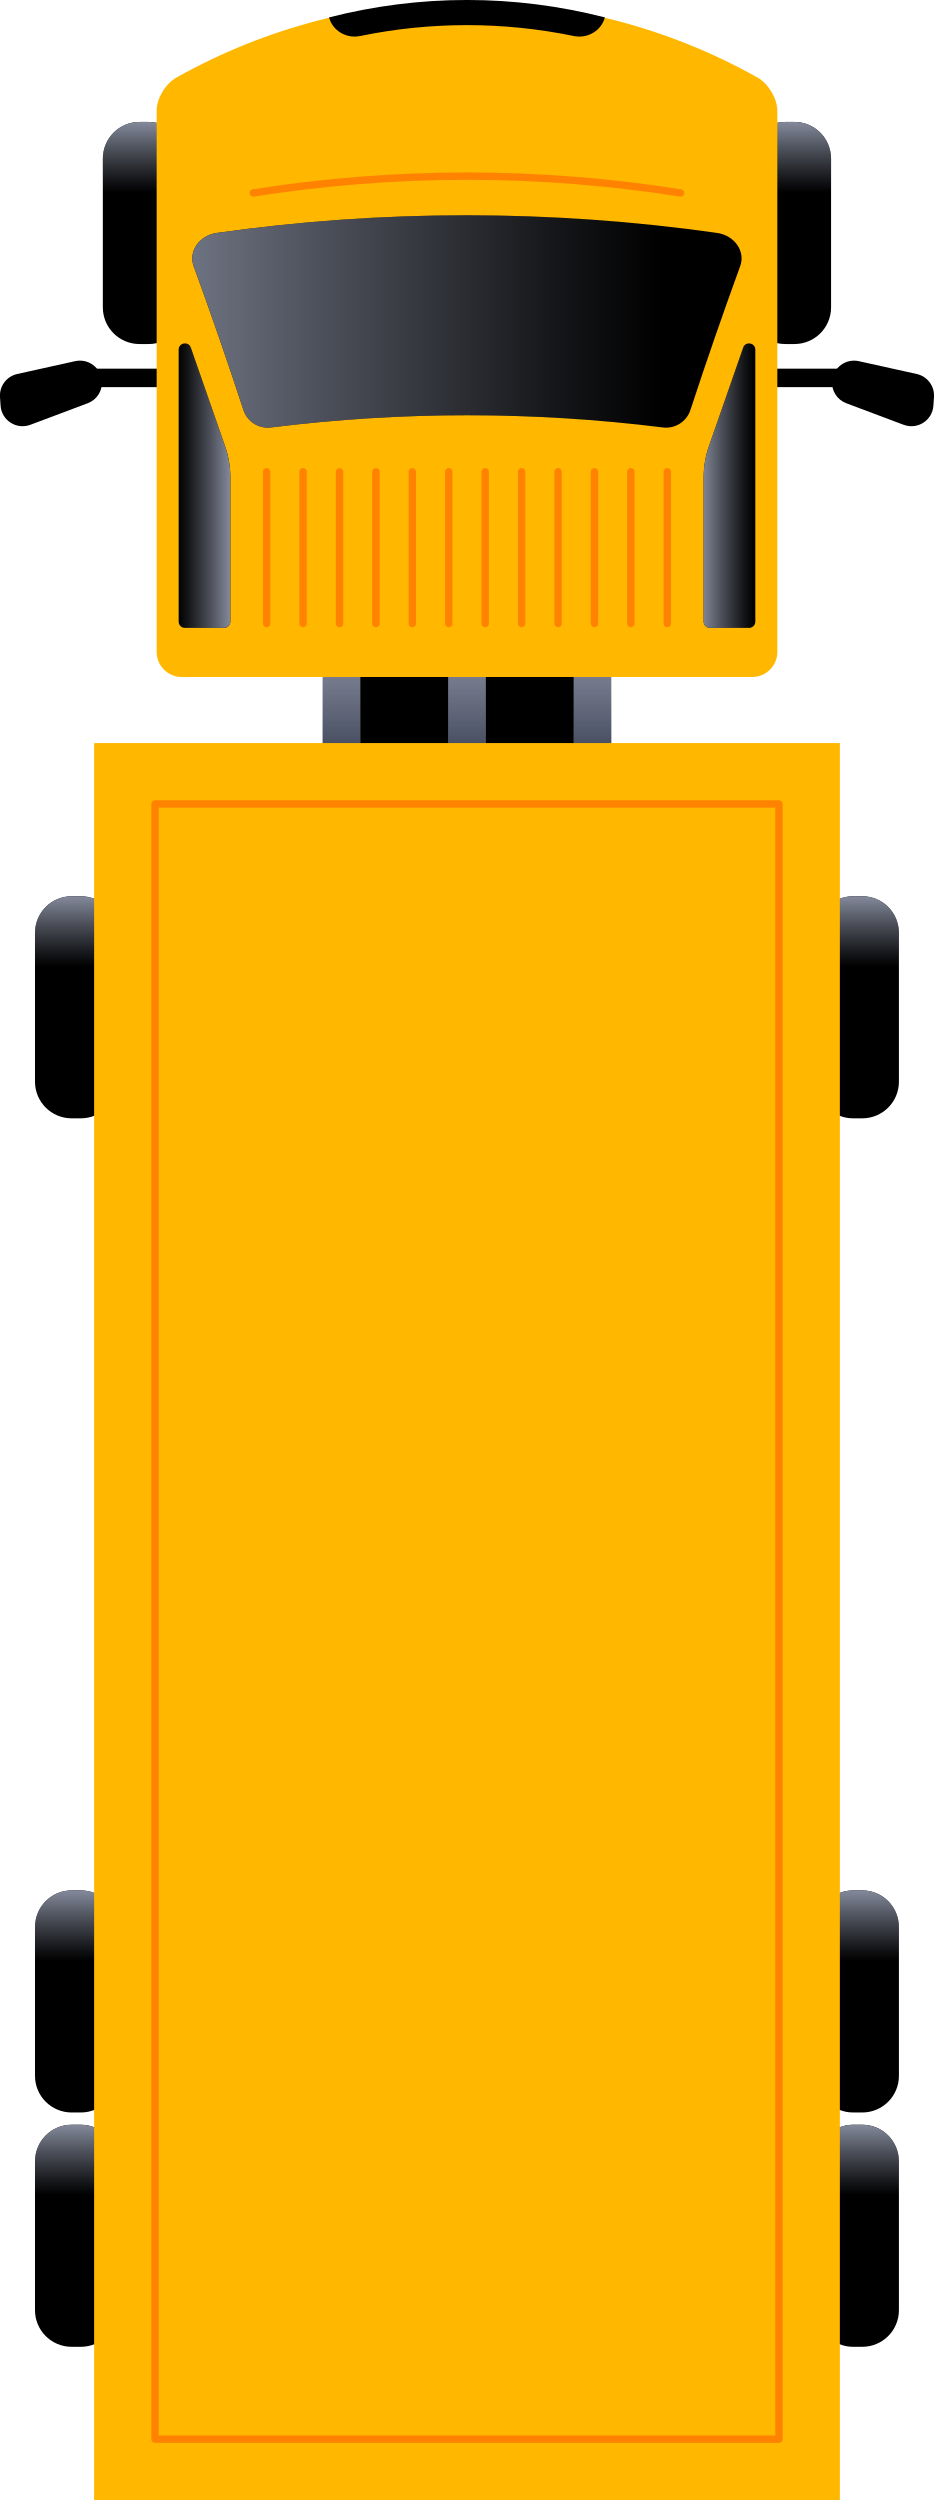
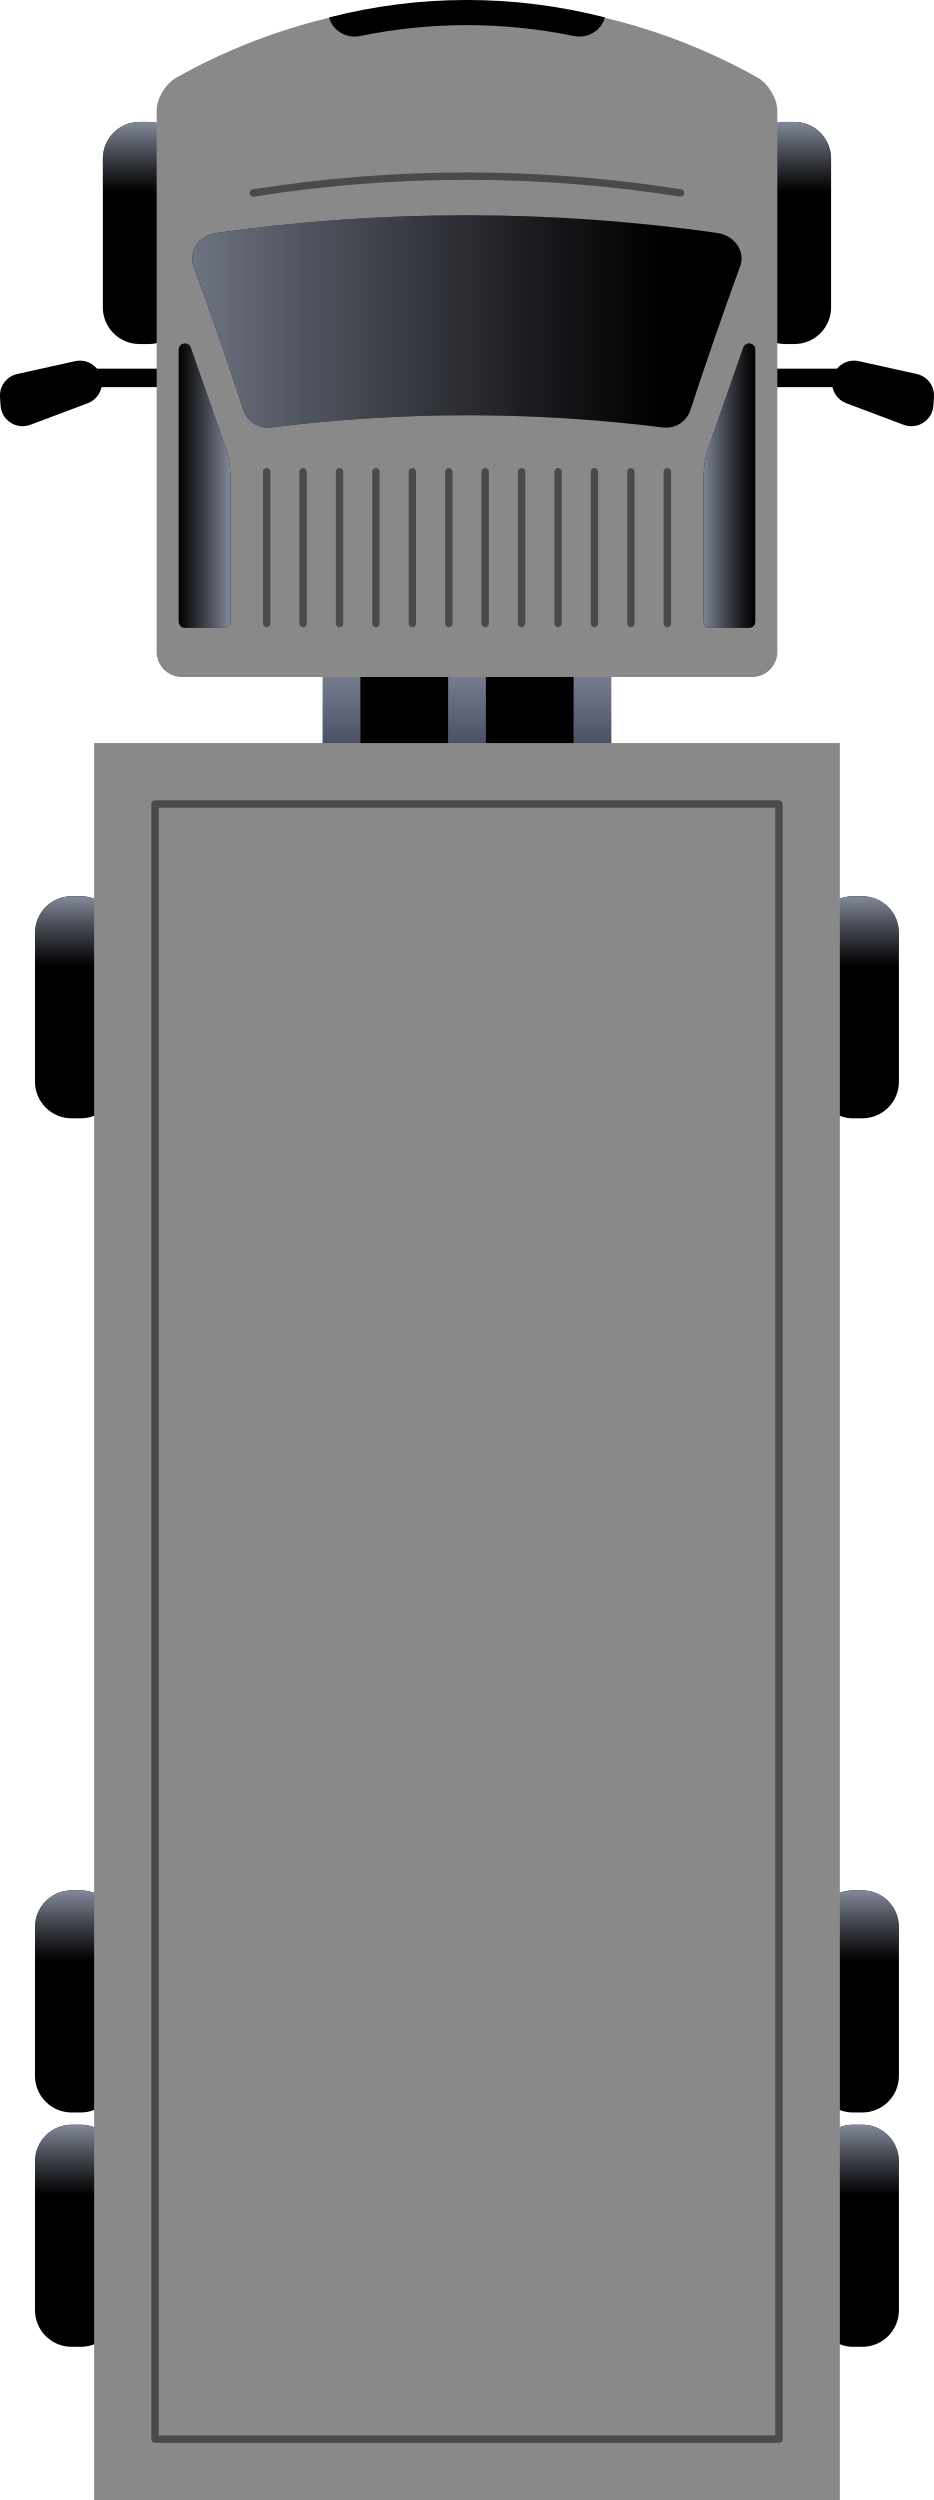
<svg xmlns="http://www.w3.org/2000/svg" xmlns:xlink="http://www.w3.org/1999/xlink" viewBox="0 0 126.51 338.63">
  <defs>
    <style>
      .cls-1 {
        fill: url(#Orchid_6-2);
      }

      .cls-2 {
-         fill: #ffb700;
+         fill: #898989;
      }

      .cls-3 {
        fill: url(#Orchid_6);
      }

      .cls-4 {
        fill: url(#linear-gradient-2);
      }

      .cls-5 {
        fill: url(#linear-gradient-10);
      }

      .cls-6 {
        fill: url(#linear-gradient-4);
      }

      .cls-7 {
        fill: #828899;
      }

      .cls-8 {
        fill: url(#linear-gradient-3);
      }

      .cls-9 {
        fill: url(#linear-gradient-5);
      }

      .cls-10 {
        isolation: isolate;
      }

      .cls-11 {
        fill: url(#linear-gradient-8);
      }

      .cls-12 {
        stroke: #000;
        stroke-width: 2.5px;
      }

      .cls-12, .cls-13 {
        fill: none;
        stroke-linecap: round;
        stroke-linejoin: round;
      }

      .cls-14 {
        fill: url(#linear-gradient-7);
      }

      .cls-15 {
        fill: url(#linear-gradient-9);
      }

      .cls-16 {
        mix-blend-mode: multiply;
      }

      .cls-17 {
        fill: url(#linear-gradient-6);
      }

      .cls-18 {
        fill: url(#linear-gradient);
      }

      .cls-13 {
-         stroke: #ffb700;
+         stroke: #898989;
      }
    </style>
    <linearGradient id="linear-gradient" x1="106.99" y1="14.56" x2="106.99" y2="26.08" gradientUnits="userSpaceOnUse">
      <stop offset=".18" stop-color="#828899" />
      <stop offset=".49" stop-color="#828899" stop-opacity=".59" />
      <stop offset=".84" stop-color="#828899" stop-opacity=".17" />
      <stop offset="1" stop-color="#828899" stop-opacity="0" />
    </linearGradient>
    <linearGradient id="linear-gradient-2" x1="19.52" x2="19.52" xlink:href="#linear-gradient" />
    <linearGradient id="linear-gradient-3" x1="116.18" y1="119.44" x2="116.18" y2="130.96" xlink:href="#linear-gradient" />
    <linearGradient id="linear-gradient-4" x1="116.18" y1="254.1" x2="116.18" y2="265.62" xlink:href="#linear-gradient" />
    <linearGradient id="linear-gradient-5" x1="116.18" y1="285.84" x2="116.18" y2="297.36" xlink:href="#linear-gradient" />
    <linearGradient id="linear-gradient-6" x1="10.33" y1="119.44" x2="10.33" y2="130.96" xlink:href="#linear-gradient" />
    <linearGradient id="linear-gradient-7" x1="10.33" y1="254.1" x2="10.33" y2="265.62" xlink:href="#linear-gradient" />
    <linearGradient id="linear-gradient-8" x1="10.33" y1="285.84" x2="10.33" y2="297.36" xlink:href="#linear-gradient" />
    <linearGradient id="linear-gradient-9" x1="63.25" y1="113.45" x2="63.25" y2="87.93" gradientUnits="userSpaceOnUse">
      <stop offset=".44" stop-color="#828899" />
      <stop offset=".64" stop-color="#828899" stop-opacity=".59" />
      <stop offset=".86" stop-color="#828899" stop-opacity=".17" />
      <stop offset=".97" stop-color="#828899" stop-opacity="0" />
    </linearGradient>
    <linearGradient id="linear-gradient-10" x1="15.22" y1="43.54" x2="89.63" y2="43.54" gradientUnits="userSpaceOnUse">
      <stop offset="0" stop-color="#828899" />
      <stop offset=".38" stop-color="#828899" stop-opacity=".59" />
      <stop offset=".8" stop-color="#828899" stop-opacity=".17" />
      <stop offset="1" stop-color="#828899" stop-opacity="0" />
    </linearGradient>
    <linearGradient id="Orchid_6" data-name="Orchid 6" x1="95.07" y1="65.79" x2="102.07" y2="65.79" gradientUnits="userSpaceOnUse">
      <stop offset="0" stop-color="#828899" />
      <stop offset=".38" stop-color="#828899" stop-opacity=".59" />
      <stop offset=".8" stop-color="#828899" stop-opacity=".17" />
      <stop offset="1" stop-color="#828899" stop-opacity="0" />
    </linearGradient>
    <linearGradient id="Orchid_6-2" data-name="Orchid 6" x1="31.15" y1="65.79" x2="24.16" y2="65.79" xlink:href="#Orchid_6" />
  </defs>
  <g class="cls-10">
    <g id="Layer_2" data-name="Layer 2">
      <g id="artwork">
        <g>
          <g>
            <g>
              <rect x="101.4" y="16.52" width="11.17" height="30.08" rx="4.96" ry="4.96" />
              <rect class="cls-18" x="101.4" y="16.52" width="11.17" height="30.08" rx="4.96" ry="4.96" />
            </g>
            <g>
              <rect x="13.93" y="16.52" width="11.17" height="30.08" rx="4.96" ry="4.96" />
              <rect class="cls-4" x="13.93" y="16.52" width="11.17" height="30.08" rx="4.96" ry="4.96" />
            </g>
          </g>
          <g>
            <g>
              <g>
                <rect x="110.59" y="121.4" width="11.17" height="30.08" rx="4.96" ry="4.96" />
                <rect class="cls-8" x="110.59" y="121.4" width="11.17" height="30.08" rx="4.96" ry="4.96" />
              </g>
              <g>
                <rect x="110.59" y="256.06" width="11.17" height="30.08" rx="4.96" ry="4.96" />
                <rect class="cls-6" x="110.59" y="256.06" width="11.17" height="30.08" rx="4.96" ry="4.96" />
              </g>
              <g>
                <rect x="110.59" y="287.8" width="11.17" height="30.08" rx="4.96" ry="4.96" />
                <rect class="cls-9" x="110.59" y="287.8" width="11.17" height="30.08" rx="4.96" ry="4.96" />
              </g>
            </g>
            <g>
              <g>
                <rect x="4.74" y="121.4" width="11.17" height="30.08" rx="4.96" ry="4.96" />
                <rect class="cls-17" x="4.74" y="121.4" width="11.17" height="30.08" rx="4.96" ry="4.96" />
              </g>
              <g>
                <rect x="4.74" y="256.06" width="11.17" height="30.08" rx="4.96" ry="4.96" />
                <rect class="cls-14" x="4.74" y="256.06" width="11.17" height="30.08" rx="4.96" ry="4.96" />
              </g>
              <g>
                <rect x="4.74" y="287.8" width="11.17" height="30.08" rx="4.96" ry="4.96" />
                <rect class="cls-11" x="4.74" y="287.8" width="11.17" height="30.08" rx="4.96" ry="4.96" />
              </g>
            </g>
          </g>
          <g>
            <rect x="44.98" y="89.95" width="36.55" height="31.94" />
            <g>
              <path class="cls-7" d="M82.81,126.71h-5.1s-.01-39.79-.01-39.79h5.1s.01,39.79.01,39.79ZM43.7,86.95v39.79s5.11,0,5.11,0v-39.79s-5.11,0-5.11,0ZM60.7,86.95v39.79s5.11,0,5.11,0v-39.79s-5.11,0-5.11,0Z" />
              <g class="cls-16">
                <path class="cls-15" d="M82.81,126.71h-5.1s-.01-39.79-.01-39.79h5.1s.01,39.79.01,39.79ZM43.7,86.95v39.79s5.11,0,5.11,0v-39.79s-5.11,0-5.11,0ZM60.7,86.95v39.79s5.11,0,5.11,0v-39.79s-5.11,0-5.11,0Z" />
              </g>
            </g>
          </g>
          <rect class="cls-2" x="12.75" y="100.65" width="101.01" height="237.99" />
          <g class="cls-16">
            <rect class="cls-13" x="21" y="108.9" width="84.51" height="221.49" />
          </g>
          <g>
            <g>
              <g>
                <line class="cls-12" x1="83.06" y1="51.19" x2="113.43" y2="51.19" />
                <path d="M122.4,57.54l-7.77-2.92c-1.23-.46-2.02-1.68-1.92-3h0c.13-1.82,1.84-3.09,3.62-2.7l7.85,1.74c1.44.32,2.43,1.65,2.33,3.12l-.08,1.18c-.14,1.99-2.16,3.28-4.02,2.58Z" />
              </g>
              <g>
                <line class="cls-12" x1="43.45" y1="51.19" x2="13.08" y2="51.19" />
                <path d="M4.11,57.54l7.77-2.92c1.23-.46,2.02-1.68,1.92-3h0c-.13-1.82-1.84-3.09-3.62-2.7l-7.85,1.74c-1.44.32-2.43,1.65-2.33,3.12l.08,1.18c.14,1.99,2.16,3.28,4.02,2.58Z" />
              </g>
            </g>
            <path class="cls-2" d="M102.6,10.5c-24.44-13.72-54.27-13.72-78.69,0-1.51.83-2.69,2.86-2.69,4.45v73.35c0,1.88,1.52,3.4,3.4,3.4h77.27c1.88,0,3.4-1.52,3.4-3.4V14.95c-.02-1.59-1.2-3.62-2.69-4.45Z" />
            <path d="M77.73,4.88c-9.55-1.97-19.4-1.97-28.95,0-1.85.38-3.72-.7-4.21-2.52h0c12.26-3.15,25.11-3.15,37.36,0h0c-.48,1.82-2.36,2.9-4.21,2.52Z" />
            <g>
              <path d="M89.79,57.9c-17.62-2.2-35.46-2.2-53.08,0-1.64.21-3.21-.77-3.73-2.34-2.14-6.53-4.39-13.04-6.75-19.51-.73-1.99.75-4.16,3.13-4.5,22.48-3.19,45.3-3.19,67.77,0,2.38.34,3.87,2.51,3.13,4.5-2.36,6.48-4.61,12.98-6.75,19.51-.52,1.57-2.09,2.55-3.73,2.34Z" />
              <path class="cls-5" d="M89.79,57.9c-17.62-2.2-35.46-2.2-53.08,0-1.64.21-3.21-.77-3.73-2.34-2.14-6.53-4.39-13.04-6.75-19.51-.73-1.99.75-4.16,3.13-4.5,22.48-3.19,45.3-3.19,67.77,0,2.38.34,3.87,2.51,3.13,4.5-2.36,6.48-4.61,12.98-6.75,19.51-.52,1.57-2.09,2.55-3.73,2.34Z" />
            </g>
            <g class="cls-16">
              <path class="cls-13" d="M34.31,26.14c19.18-3.04,38.71-3.04,57.88,0" />
            </g>
            <g class="cls-16">
              <line class="cls-13" x1="36.12" y1="84.46" x2="36.12" y2="63.9" />
              <line class="cls-13" x1="41.05" y1="84.46" x2="41.05" y2="63.9" />
              <line class="cls-13" x1="45.99" y1="84.46" x2="45.99" y2="63.9" />
              <line class="cls-13" x1="50.92" y1="84.46" x2="50.92" y2="63.9" />
              <line class="cls-13" x1="55.85" y1="84.46" x2="55.85" y2="63.9" />
              <line class="cls-13" x1="60.79" y1="84.46" x2="60.79" y2="63.9" />
              <line class="cls-13" x1="65.72" y1="84.46" x2="65.72" y2="63.9" />
              <line class="cls-13" x1="70.65" y1="84.46" x2="70.65" y2="63.9" />
              <line class="cls-13" x1="75.59" y1="84.46" x2="75.59" y2="63.9" />
              <line class="cls-13" x1="80.52" y1="84.46" x2="80.52" y2="63.9" />
              <line class="cls-13" x1="85.45" y1="84.46" x2="85.45" y2="63.9" />
              <line class="cls-13" x1="90.39" y1="84.46" x2="90.39" y2="63.9" />
            </g>
            <g>
              <path d="M102.31,47.37v36.83c0,.47-.38.85-.85.85h-5.3c-.47,0-.85-.38-.85-.85v-19.57c0-1.42.24-2.84.71-4.18l4.64-13.36c.31-.91,1.65-.68,1.65.28Z" />
              <path class="cls-3" d="M102.31,47.37v36.83c0,.47-.38.85-.85.85h-5.3c-.47,0-.85-.38-.85-.85v-19.57c0-1.42.24-2.84.71-4.18l4.64-13.36c.31-.91,1.65-.68,1.65.28Z" />
            </g>
            <g>
              <path d="M24.2,47.37v36.83c0,.47.38.85.85.85h5.3c.47,0,.85-.38.85-.85v-19.57c0-1.42-.24-2.84-.71-4.18l-4.64-13.36c-.31-.91-1.65-.68-1.65.28Z" />
              <path class="cls-1" d="M24.2,47.37v36.83c0,.47.38.85.85.85h5.3c.47,0,.85-.38.85-.85v-19.57c0-1.42-.24-2.84-.71-4.18l-4.64-13.36c-.31-.91-1.65-.68-1.65.28Z" />
            </g>
          </g>
        </g>
      </g>
    </g>
  </g>
</svg>
